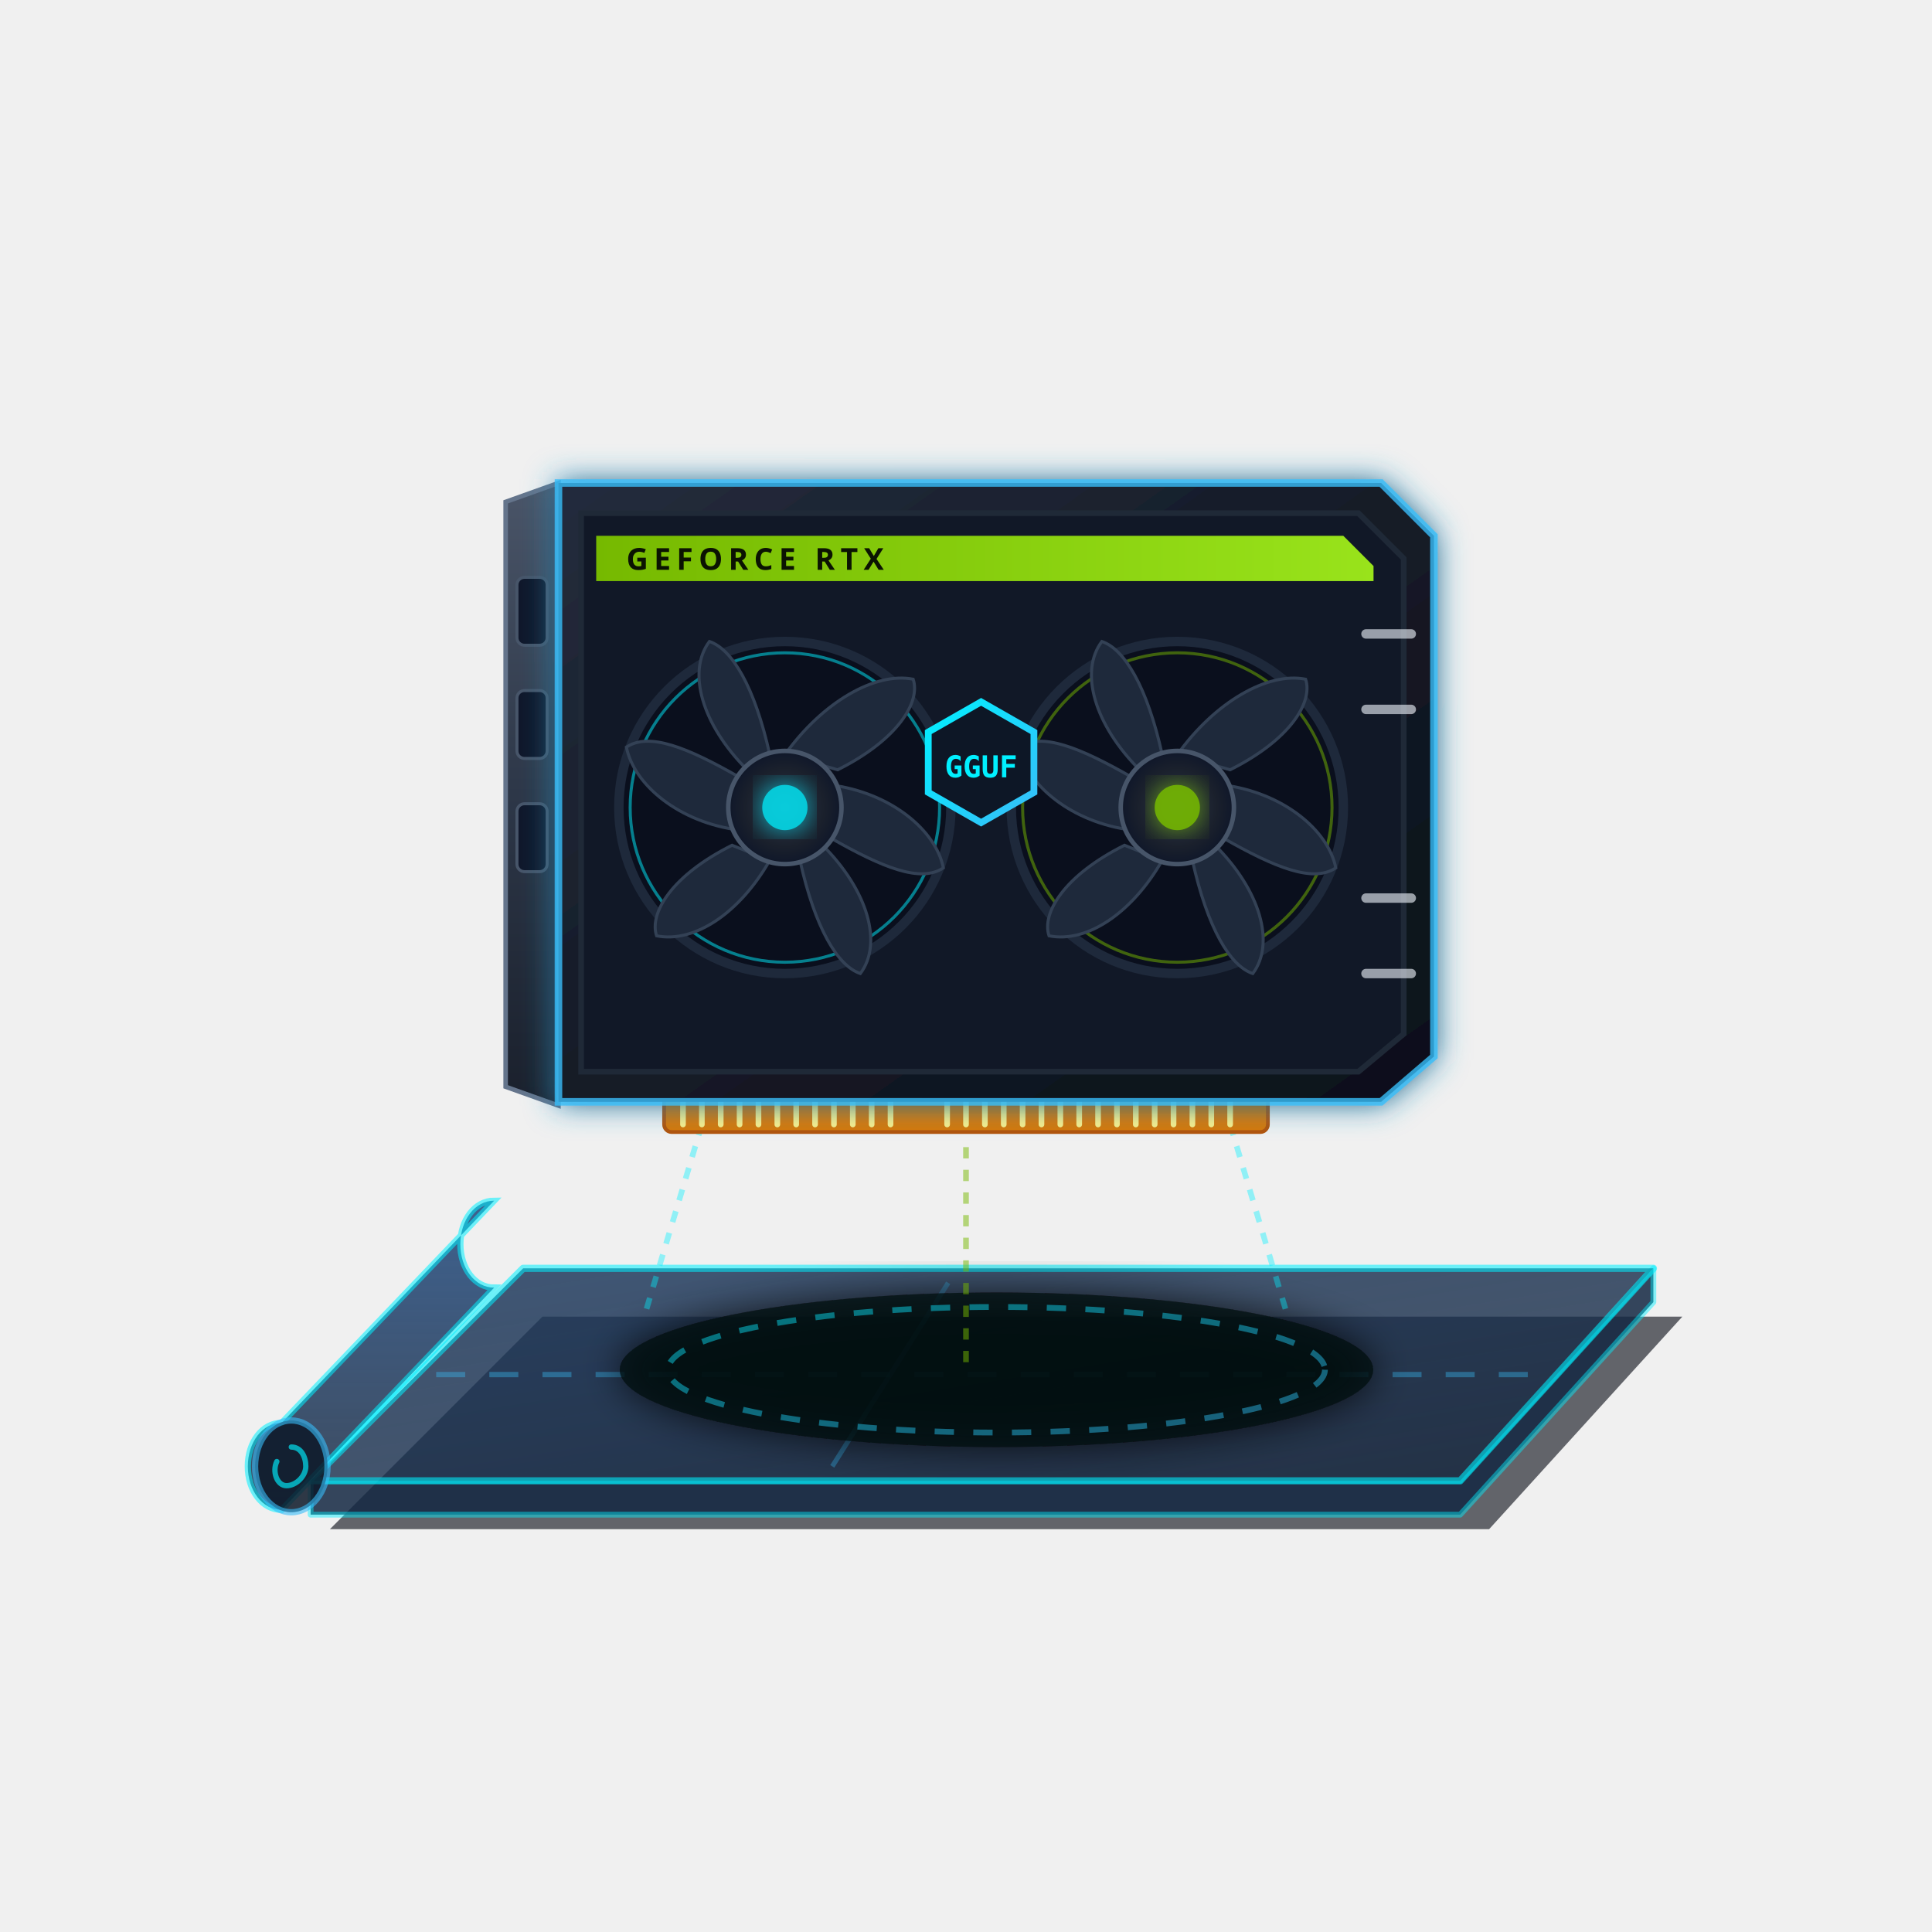
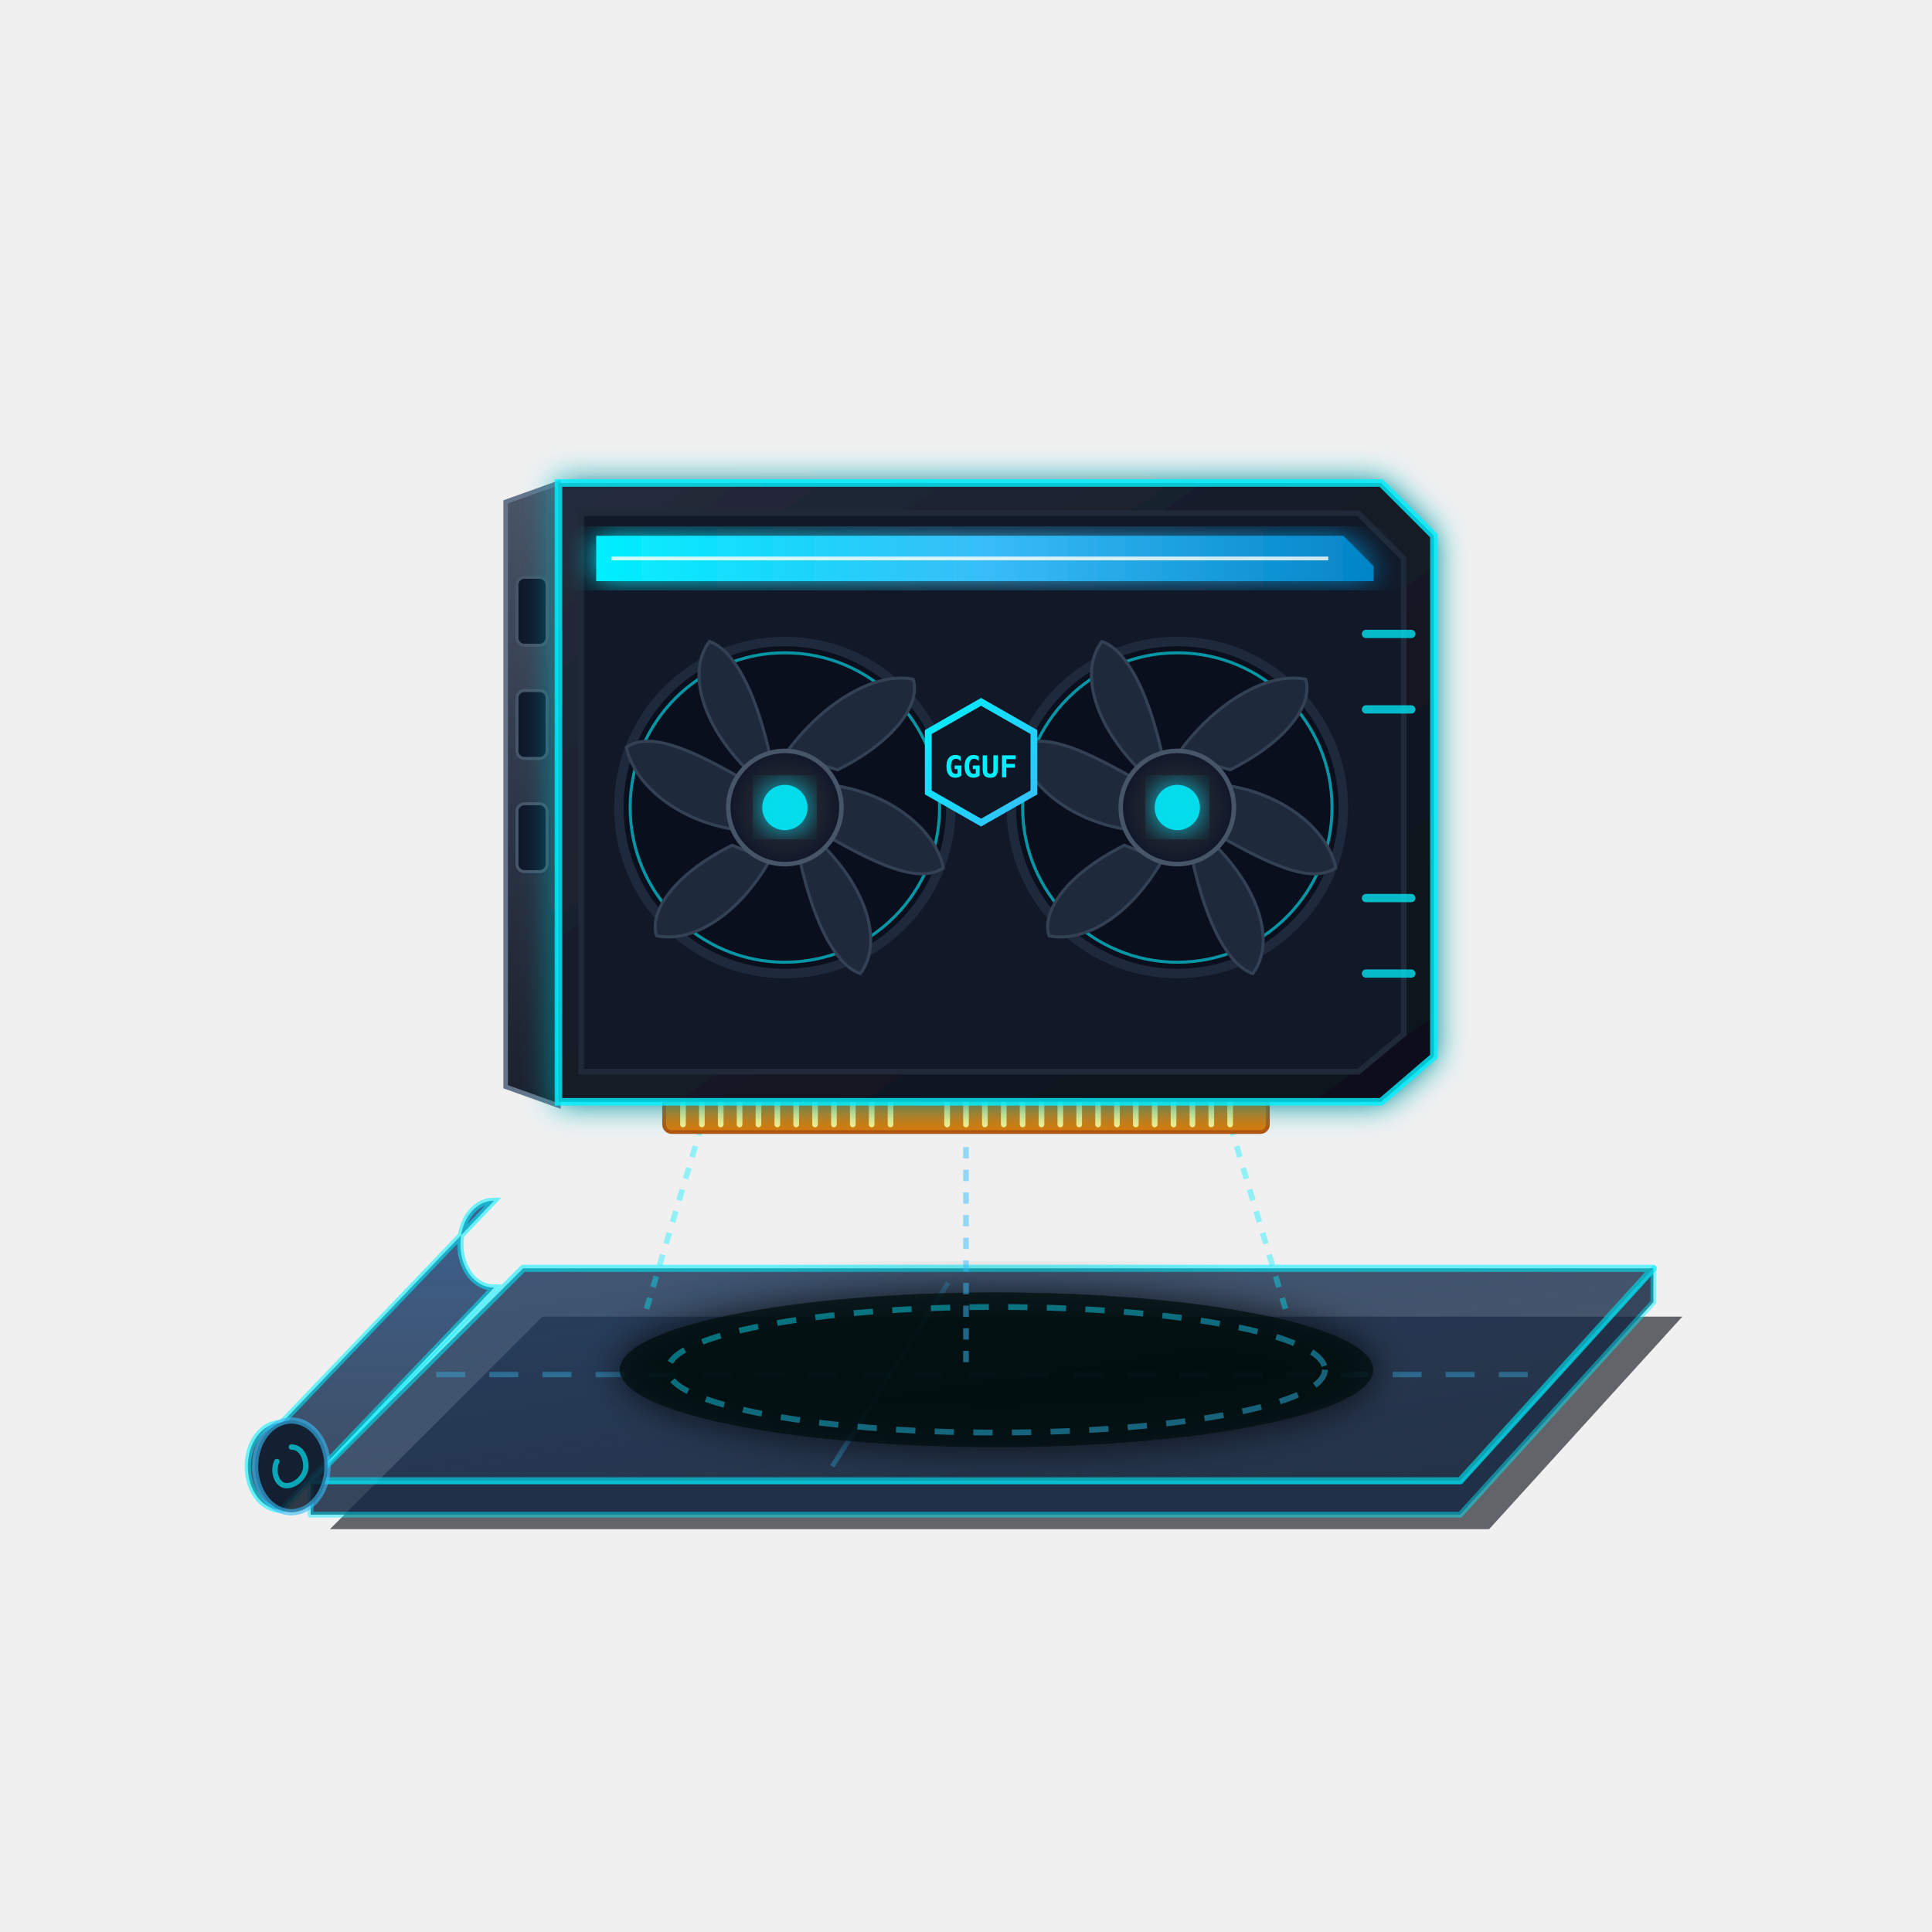
<svg xmlns="http://www.w3.org/2000/svg" viewBox="0 0 512 512" width="512" height="512">
  <defs>
    <linearGradient id="padSurface" x1="0%" y1="0%" x2="100%" y2="100%">
      <stop offset="0%" stop-color="#1e3a5f" stop-opacity="0.85" />
      <stop offset="100%" stop-color="#0f2038" stop-opacity="0.75" />
    </linearGradient>
    <linearGradient id="padRoll" x1="0%" y1="0%" x2="0%" y2="100%">
      <stop offset="0%" stop-color="#2a5285" stop-opacity="0.9" />
      <stop offset="100%" stop-color="#12243d" stop-opacity="0.8" />
    </linearGradient>
    <linearGradient id="gpuShroud" x1="0%" y1="0%" x2="100%" y2="100%">
      <stop offset="0%" stop-color="#242c3d" />
      <stop offset="50%" stop-color="#151b27" />
      <stop offset="100%" stop-color="#0b1019" />
    </linearGradient>
    <linearGradient id="gpuMetal" x1="0%" y1="0%" x2="0%" y2="100%">
      <stop offset="0%" stop-color="#4a5568" />
      <stop offset="50%" stop-color="#2d3748" />
      <stop offset="100%" stop-color="#1a202c" />
    </linearGradient>
-     <linearGradient id="nvGreenGlow" x1="0%" y1="0%" x2="100%" y2="0%">
-       <stop offset="0%" stop-color="#76b900" />
-       <stop offset="100%" stop-color="#99e31b" />
+     <linearGradient id="neonBlueGlow" x1="0%" y1="0%" x2="100%" y2="0%">
+       <stop offset="0%" stop-color="#00f0ff" />
+       <stop offset="50%" stop-color="#38bdf8" />
+       <stop offset="100%" stop-color="#0284c7" />
    </linearGradient>
    <linearGradient id="cyanNeon" x1="0%" y1="0%" x2="100%" y2="100%">
      <stop offset="0%" stop-color="#00f0ff" />
      <stop offset="100%" stop-color="#38bdf8" />
    </linearGradient>
    <radialGradient id="fanHub" cx="50%" cy="50%" r="50%">
      <stop offset="0%" stop-color="#2d3748" />
      <stop offset="70%" stop-color="#1a202c" />
      <stop offset="100%" stop-color="#0f172a" />
    </radialGradient>
    <filter id="gpuLevitateGlow" x="-20%" y="-20%" width="140%" height="140%">
      <feGaussianBlur stdDeviation="4" result="blur" />
      <feComposite in="SourceGraphic" in2="blur" operator="over" />
    </filter>
  </defs>
  <g transform="translate(26, 75) scale(1.28)">
    <path d="M 48 258 L 288 258 L 328 214 L 92 214 Z" fill="#040812" fill-opacity="0.6" />
    <path d="M 44 248 L 282 248 L 322 204 L 322 211 L 282 255 L 44 255 Z" fill="#132742" fill-opacity="0.85" stroke="#00f0ff" stroke-width="1.2" stroke-opacity="0.45" stroke-linejoin="round" />
    <path d="M 44 248 L 282 248 L 322 204 L 88 204 Z" fill="url(#padSurface)" stroke="#00f0ff" stroke-width="1.5" stroke-opacity="0.55" stroke-linejoin="round" />
    <line x1="70" y1="226" x2="298" y2="226" stroke="#38bdf8" stroke-width="1.1" stroke-opacity="0.38" stroke-dasharray="6,5" />
    <line x1="176" y1="207" x2="152" y2="245" stroke="#38bdf8" stroke-width="1.0" stroke-opacity="0.35" />
    <path d="M 38 236 C 34 236 31 240 31 245 C 31 250 34 254 38 254 L 82 208 C 78 208 75 204 75 199 C 75 194 78 190 82 190 Z" fill="url(#padRoll)" stroke="#00f0ff" stroke-width="1.3" stroke-opacity="0.55" />
    <ellipse cx="40" cy="245" rx="7.5" ry="9.5" fill="#0c1829" fill-opacity="0.85" stroke="#38bdf8" stroke-width="1.3" stroke-opacity="0.6" />
    <path d="M 40 241 C 42 241 43 243 43 245 C 43 247 41 249 39 249 C 37 249 36 246 37 244" fill="none" stroke="#00f0ff" stroke-width="1.1" stroke-opacity="0.65" stroke-linecap="round" />
    <ellipse cx="186" cy="225" rx="78" ry="16" fill="#030811" fill-opacity="0.75" filter="url(#gpuLevitateGlow)" />
    <ellipse cx="186" cy="225" rx="68" ry="13" fill="none" stroke="url(#cyanNeon)" stroke-width="1.2" stroke-opacity="0.45" stroke-dasharray="4,4" />
  </g>
  <g transform="translate(106, 68)">
    <line x1="80" y1="230" x2="65" y2="280" stroke="#00f0ff" stroke-width="1.5" stroke-opacity="0.4" stroke-dasharray="3,3" />
-     <line x1="150" y1="236" x2="150" y2="295" stroke="#76b900" stroke-width="1.5" stroke-opacity="0.5" stroke-dasharray="3,3" />
+     <line x1="150" y1="236" x2="150" y2="295" stroke="#38bdf8" stroke-width="1.5" stroke-opacity="0.5" stroke-dasharray="3,3" />
    <line x1="220" y1="230" x2="235" y2="280" stroke="#00f0ff" stroke-width="1.5" stroke-opacity="0.4" stroke-dasharray="3,3" />
    <rect x="70" y="222" width="160" height="10" rx="2" fill="#d97706" stroke="#b45309" stroke-width="1" />
    <path d="M 75 224 L 75 230 M 80 224 L 80 230 M 85 224 L 85 230 M 90 224 L 90 230 M 95 224 L 95 230 M 100 224 L 100 230 M 105 224 L 105 230 M 110 224 L 110 230 M 115 224 L 115 230 M 120 224 L 120 230 M 125 224 L 125 230 M 130 224 L 130 230 M 145 224 L 145 230 M 150 224 L 150 230 M 155 224 L 155 230 M 160 224 L 160 230 M 165 224 L 165 230 M 170 224 L 170 230 M 175 224 L 175 230 M 180 224 L 180 230 M 185 224 L 185 230 M 190 224 L 190 230 M 195 224 L 195 230 M 200 224 L 200 230 M 205 224 L 205 230 M 210 224 L 210 230 M 215 224 L 215 230 M 220 224 L 220 230" stroke="#fef08a" stroke-width="1.5" stroke-linecap="round" />
    <path d="M 28 65 L 42 60 L 42 225 L 28 220 Z" fill="url(#gpuMetal)" stroke="#64748b" stroke-width="1.2" />
    <rect x="31" y="85" width="8" height="18" rx="2" fill="#0f172a" stroke="#475569" stroke-width="0.8" />
    <rect x="31" y="115" width="8" height="18" rx="2" fill="#0f172a" stroke="#475569" stroke-width="0.8" />
    <rect x="31" y="145" width="8" height="18" rx="2" fill="#0f172a" stroke="#475569" stroke-width="0.8" />
-     <path d="M 42 60 L 260 60 L 274 74 L 274 212 L 260 224 L 42 224 Z" fill="url(#gpuShroud)" stroke="#38bdf8" stroke-width="2" stroke-opacity="0.8" filter="url(#gpuLevitateGlow)" />
+     <path d="M 42 60 L 260 60 L 274 74 L 274 212 L 260 224 L 42 224 Z" fill="url(#gpuShroud)" stroke="#00f0ff" stroke-width="2" stroke-opacity="0.8" filter="url(#gpuLevitateGlow)" />
    <path d="M 48 68 L 254 68 L 266 80 L 266 206 L 254 216 L 48 216 Z" fill="#111827" stroke="#1f2937" stroke-width="1.5" />
-     <path d="M 52 74 L 250 74 L 258 82 L 258 86 L 52 86 Z" fill="url(#nvGreenGlow)" />
-     <text x="60" y="83" font-family="sans-serif" font-weight="900" font-size="8" fill="#0b1302" letter-spacing="1.5">GEFORCE RTX</text>
+     <path d="M 52 74 L 250 74 L 258 82 L 258 86 L 52 86 Z" fill="url(#neonBlueGlow)" filter="url(#gpuLevitateGlow)" />
+     <line x1="56" y1="80" x2="246" y2="80" stroke="#ffffff" stroke-width="1" stroke-opacity="0.8" />
    <g transform="translate(102, 146)">
      <circle cx="0" cy="0" r="44" fill="#0a0f1d" stroke="#1e293b" stroke-width="2.5" />
-       <circle cx="0" cy="0" r="41" fill="none" stroke="#00f0ff" stroke-width="0.8" stroke-opacity="0.5" />
+       <circle cx="0" cy="0" r="41" fill="none" stroke="#00f0ff" stroke-width="0.8" stroke-opacity="0.6" />
      <path d="M 0 -14 C 10 -28 24 -36 34 -34 C 36 -28 30 -18 14 -10 Z" fill="#1e293b" stroke="#334155" stroke-width="0.8" />
      <path d="M 12 -6 C 28 -4 40 6 42 16 C 36 20 26 16 12 8 Z" fill="#1e293b" stroke="#334155" stroke-width="0.8" />
      <path d="M 10 10 C 22 22 26 36 20 44 C 14 42 8 32 4 14 Z" fill="#1e293b" stroke="#334155" stroke-width="0.8" />
      <path d="M -4 14 C -12 28 -24 36 -34 34 C -36 28 -30 18 -14 10 Z" fill="#1e293b" stroke="#334155" stroke-width="0.8" />
      <path d="M -12 6 C -28 4 -40 -6 -42 -16 C -36 -20 -26 -16 -12 -8 Z" fill="#1e293b" stroke="#334155" stroke-width="0.8" />
      <path d="M -10 -10 C -22 -22 -26 -36 -20 -44 C -14 -42 -8 -32 -4 -14 Z" fill="#1e293b" stroke="#334155" stroke-width="0.8" />
      <circle cx="0" cy="0" r="15" fill="url(#fanHub)" stroke="#475569" stroke-width="1.2" />
-       <circle cx="0" cy="0" r="6" fill="#00f0ff" opacity="0.8" filter="url(#gpuLevitateGlow)" />
+       <circle cx="0" cy="0" r="6" fill="#00f0ff" opacity="0.9" filter="url(#gpuLevitateGlow)" />
    </g>
    <g transform="translate(206, 146)">
      <circle cx="0" cy="0" r="44" fill="#0a0f1d" stroke="#1e293b" stroke-width="2.5" />
-       <circle cx="0" cy="0" r="41" fill="none" stroke="#76b900" stroke-width="0.8" stroke-opacity="0.5" />
+       <circle cx="0" cy="0" r="41" fill="none" stroke="#00f0ff" stroke-width="0.8" stroke-opacity="0.6" />
      <path d="M 0 -14 C 10 -28 24 -36 34 -34 C 36 -28 30 -18 14 -10 Z" fill="#1e293b" stroke="#334155" stroke-width="0.8" />
      <path d="M 12 -6 C 28 -4 40 6 42 16 C 36 20 26 16 12 8 Z" fill="#1e293b" stroke="#334155" stroke-width="0.8" />
      <path d="M 10 10 C 22 22 26 36 20 44 C 14 42 8 32 4 14 Z" fill="#1e293b" stroke="#334155" stroke-width="0.8" />
      <path d="M -4 14 C -12 28 -24 36 -34 34 C -36 28 -30 18 -14 10 Z" fill="#1e293b" stroke="#334155" stroke-width="0.8" />
      <path d="M -12 6 C -28 4 -40 -6 -42 -16 C -36 -20 -26 -16 -12 -8 Z" fill="#1e293b" stroke="#334155" stroke-width="0.8" />
      <path d="M -10 -10 C -22 -22 -26 -36 -20 -44 C -14 -42 -8 -32 -4 -14 Z" fill="#1e293b" stroke="#334155" stroke-width="0.8" />
      <circle cx="0" cy="0" r="15" fill="url(#fanHub)" stroke="#475569" stroke-width="1.2" />
-       <circle cx="0" cy="0" r="6" fill="#76b900" opacity="0.9" filter="url(#gpuLevitateGlow)" />
+       <circle cx="0" cy="0" r="6" fill="#00f0ff" opacity="0.9" filter="url(#gpuLevitateGlow)" />
    </g>
    <g transform="translate(154, 134)">
      <polygon points="0,-16 14,-8 14,8 0,16 -14,8 -14,-8" fill="#0d1726" stroke="url(#cyanNeon)" stroke-width="1.8" />
      <text x="0" y="4" font-family="monospace, sans-serif" font-weight="900" font-size="8" fill="#00f0ff" text-anchor="middle">GGUF</text>
    </g>
-     <path d="M 256 100 L 268 100 M 256 120 L 268 120 M 256 170 L 268 170 M 256 190 L 268 190" stroke="#e2e8f0" stroke-width="2.5" stroke-linecap="round" opacity="0.65" />
+     <path d="M 256 100 L 268 100 M 256 120 L 268 120 M 256 170 L 268 170 M 256 190 L 268 190" stroke="#00f0ff" stroke-width="2.2" stroke-linecap="round" opacity="0.75" />
  </g>
</svg>
